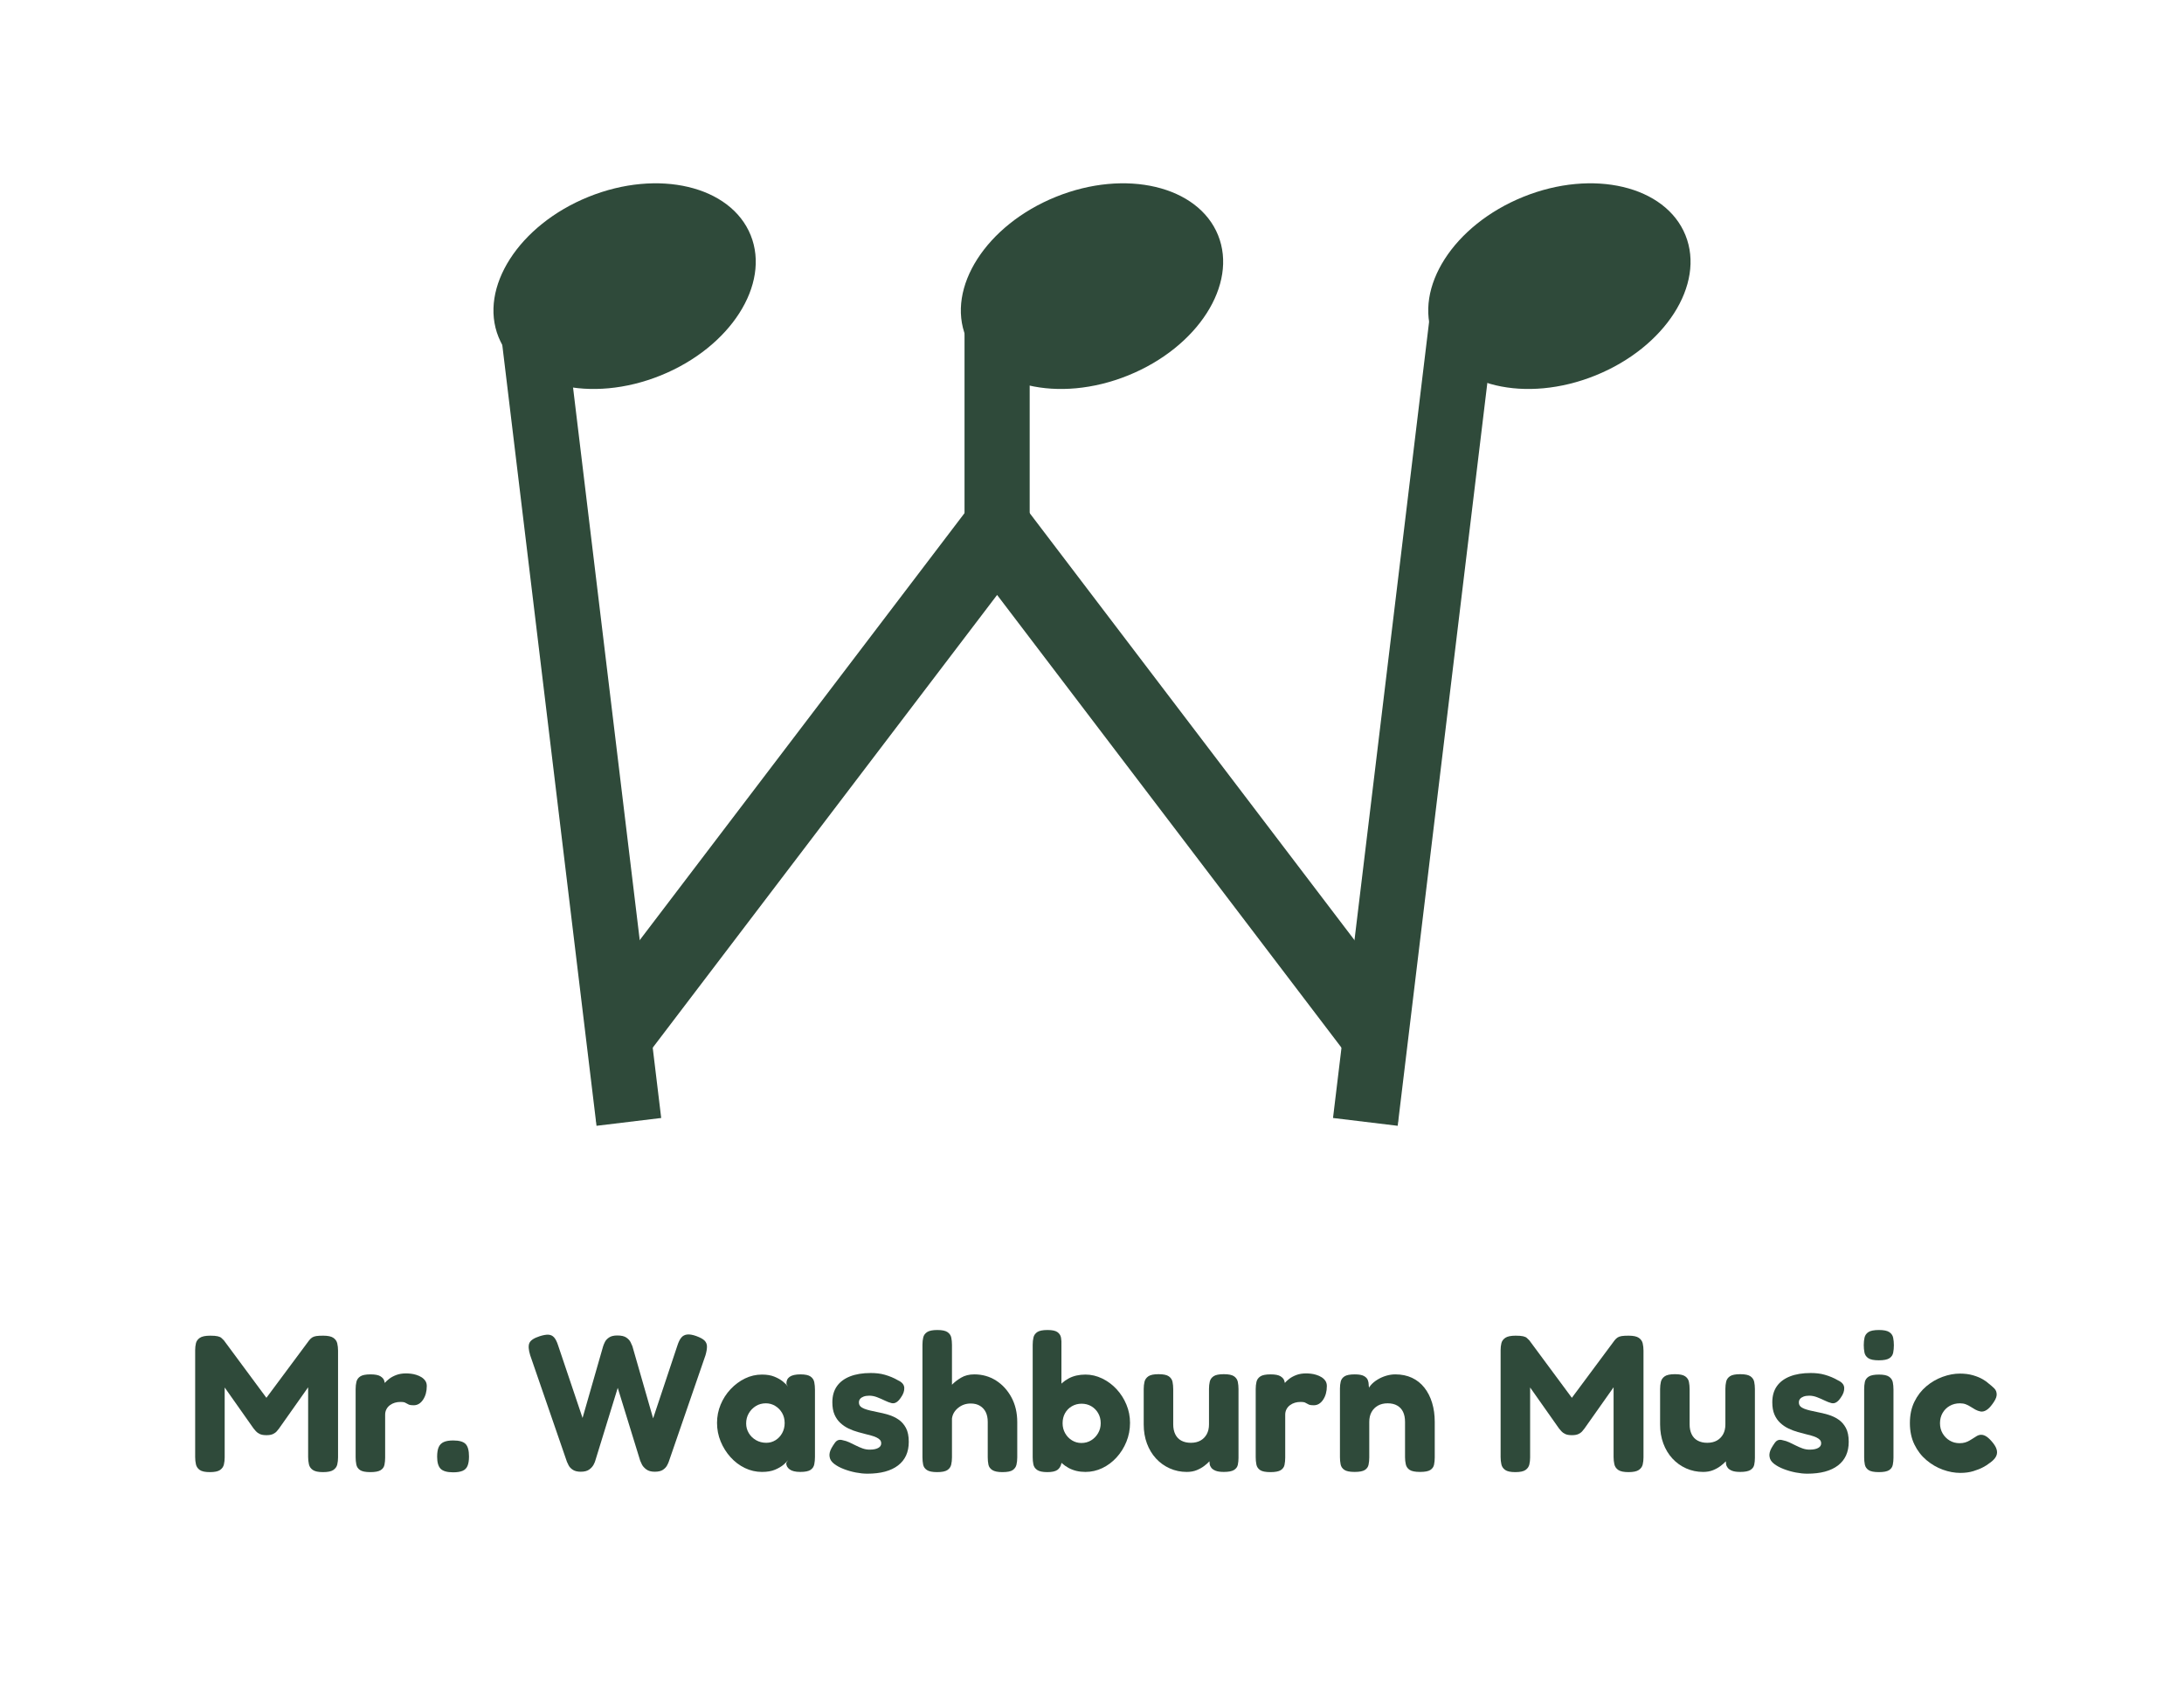
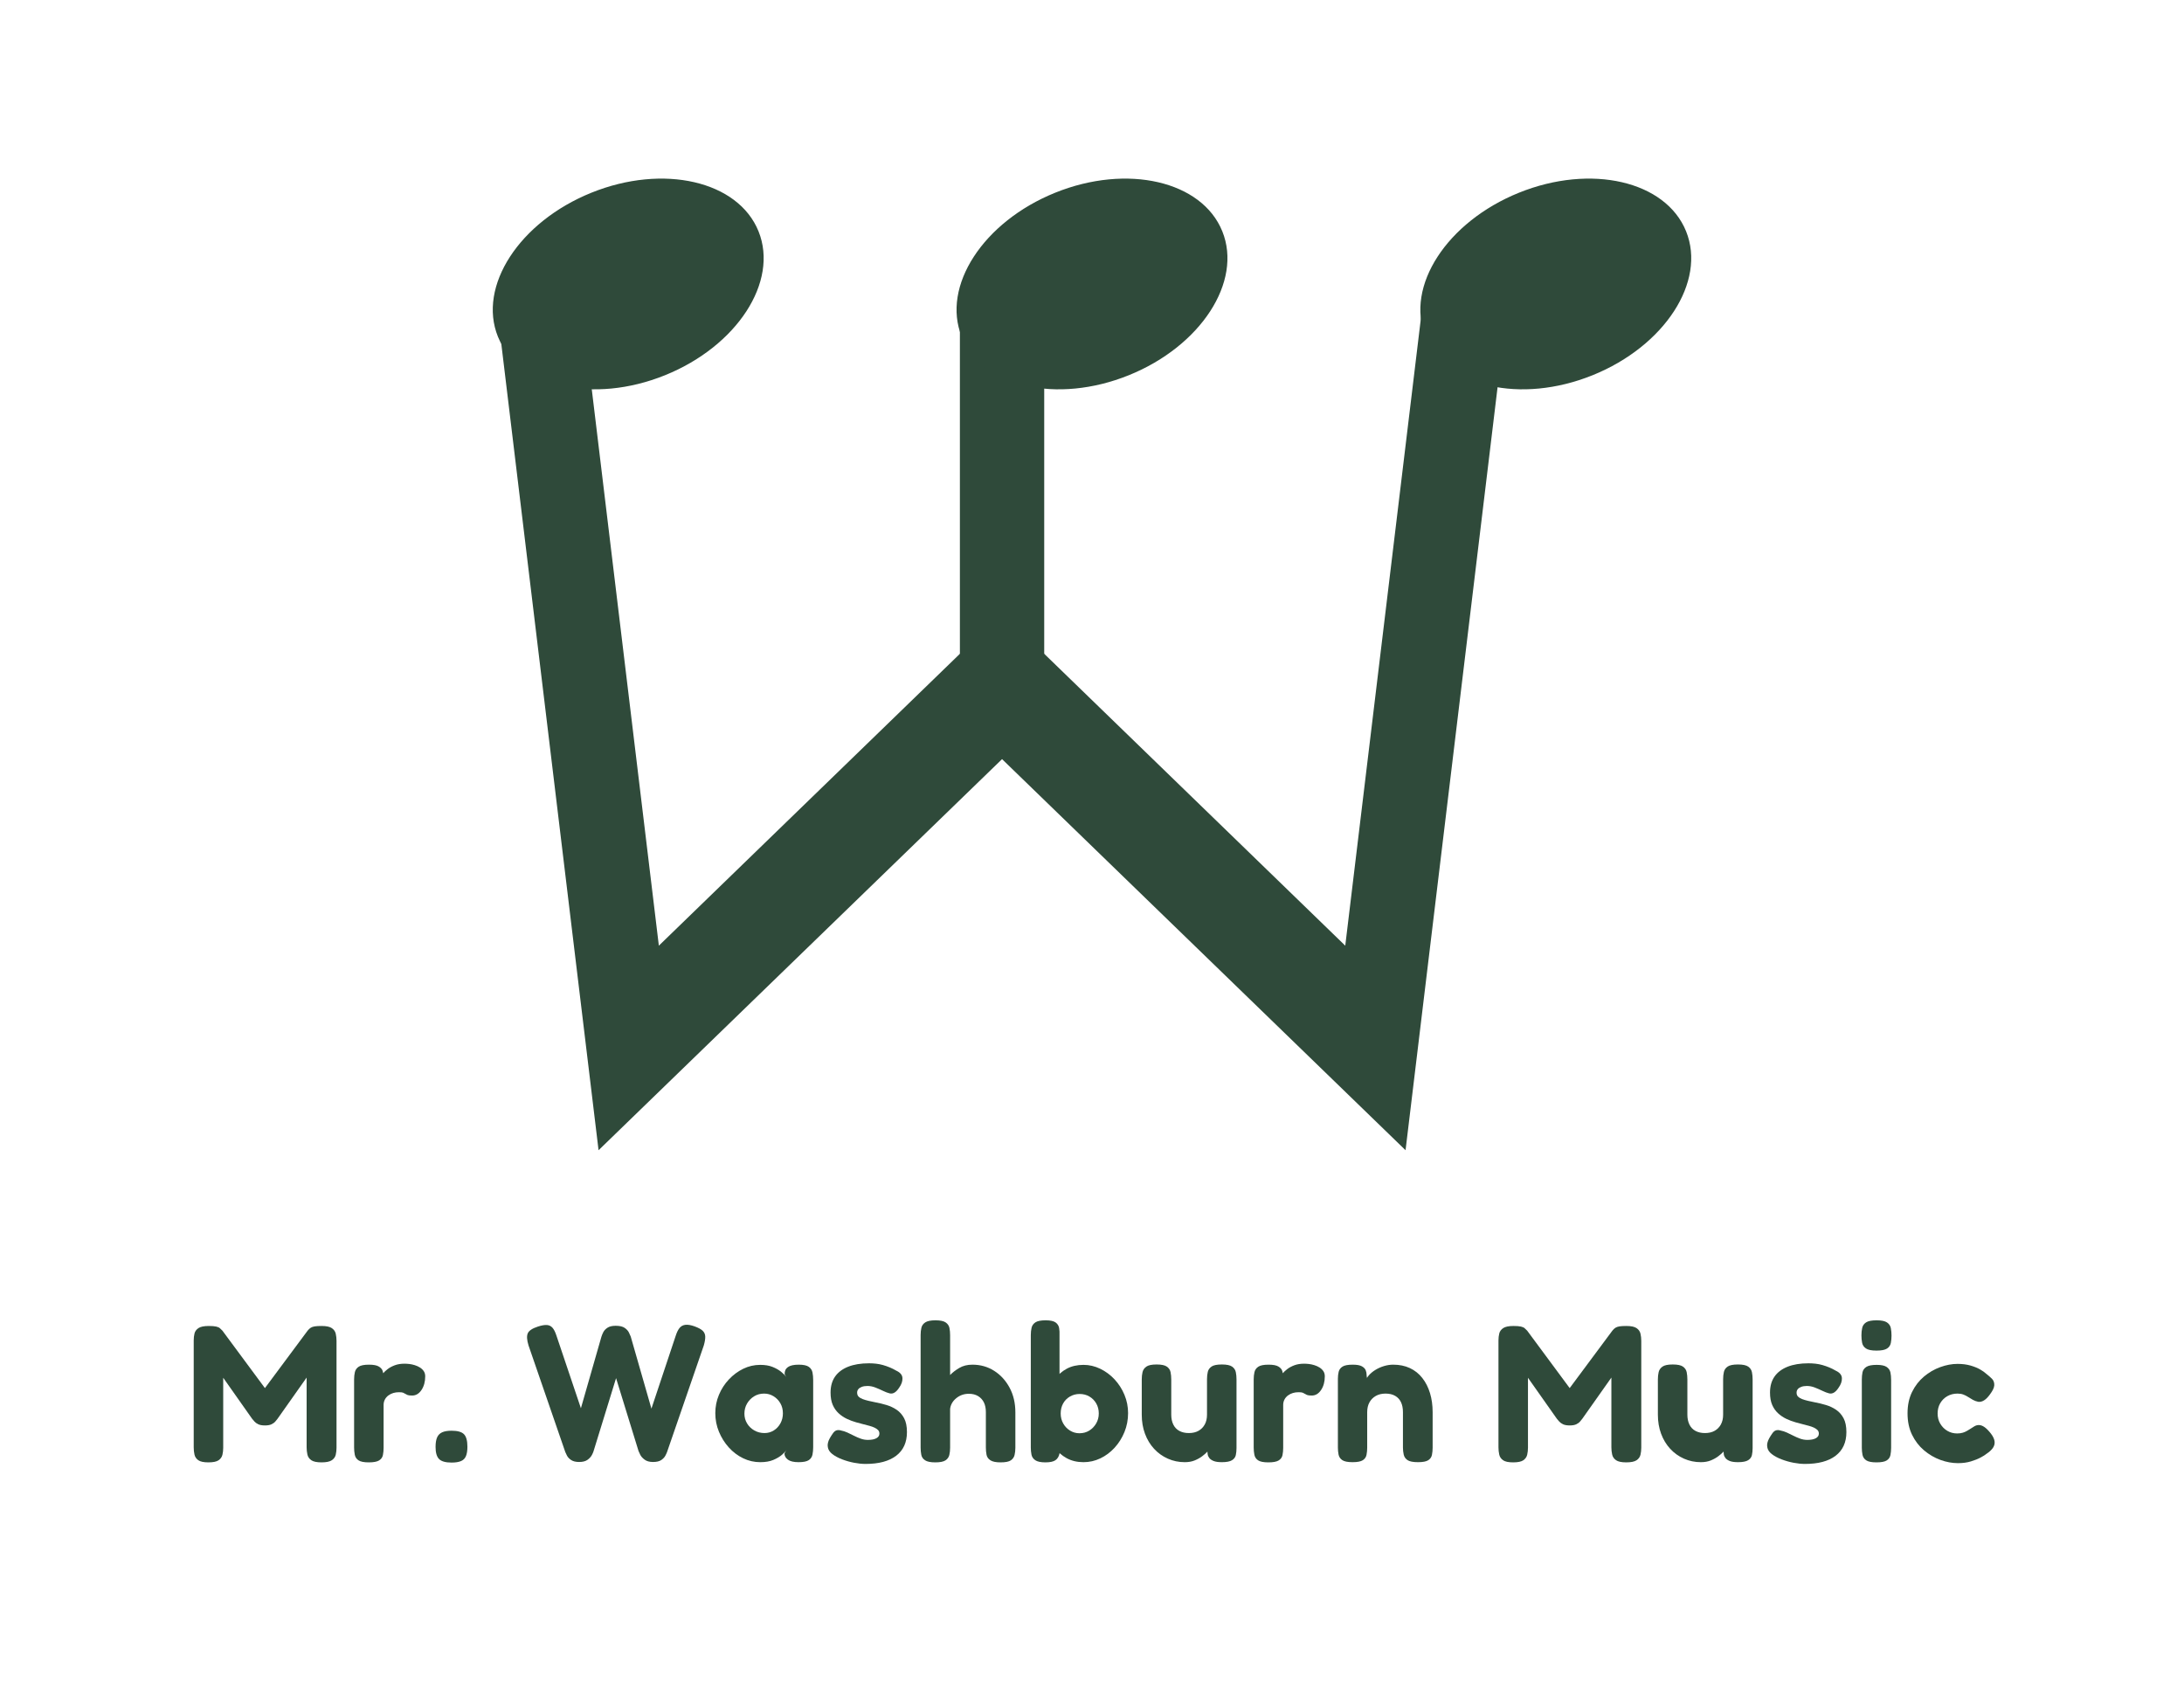
- <svg xmlns="http://www.w3.org/2000/svg" viewBox="0 0 1542 1201" role="img" aria-label="Mr. Washburn Music">
+ <svg xmlns="http://www.w3.org/2000/svg" viewBox="0 0 1554 1202" role="img" aria-label="Mr. Washburn Music">
  <g transform="translate(132 132)">
-     <g transform="translate(213 0)">
-       <path d="M76 572 L359 200 L642 572 L642 660 L359 288 L76 660 Z" fill="#2F4A3A" />
-       <line x1="29" y1="80" x2="99" y2="660" stroke="#2F4A3A" stroke-width="46" />
-       <ellipse cx="96" cy="70" rx="96" ry="68" fill="#2F4A3A" transform="rotate(-22 96 70)" />
-       <line x1="359" y1="80" x2="359" y2="288" stroke="#2F4A3A" stroke-width="46" />
-       <ellipse cx="426" cy="70" rx="96" ry="68" fill="#2F4A3A" transform="rotate(-22 426 70)" />
-       <line x1="689" y1="80" x2="619" y2="660" stroke="#2F4A3A" stroke-width="46" />
-       <ellipse cx="756" cy="70" rx="96" ry="68" fill="#2F4A3A" transform="rotate(-22 756 70)" />
+     <g transform="translate(215 0)">
+       <path d="M65.8 76.4 L6.2 83.6 L78.9 686.2 L366.0 408.0 L653.1 686.2 L725.8 83.6 L666.2 76.4 L610.2 540.7 L366.0 304.0 L121.8 540.7 Z" fill="#2F4A3A" />
+       <line x1="366" y1="80" x2="366" y2="356" stroke="#2F4A3A" stroke-width="60" />
+       <ellipse cx="100" cy="70" rx="100" ry="70" fill="#2F4A3A" transform="rotate(-22 100 70)" />
+       <ellipse cx="430" cy="70" rx="100" ry="70" fill="#2F4A3A" transform="rotate(-22 430 70)" />
+       <ellipse cx="760" cy="70" rx="100" ry="70" fill="#2F4A3A" transform="rotate(-22 760 70)" />
    </g>
-     <g transform="translate(0 906) scale(0.138 -0.138)">
+     <g transform="translate(0 907) scale(0.139 -0.139)">
      <path transform="translate(0 0)" d="M117 -9Q81 -9 65.5 2.0Q50 13 46.0 30.5Q42 48 42 68V615Q42 634 46.0 650.5Q50 667 66.0 678.0Q82 689 119 689Q144 689 157.0 686.0Q170 683 176.0 677.5Q182 672 189 665L414 361H399L625 665Q633 675 641.0 680.0Q649 685 661.5 687.0Q674 689 697 689Q733 689 749.0 678.0Q765 667 769.0 649.5Q773 632 773 613V66Q773 47 769.0 30.0Q765 13 749.0 2.0Q733 -9 696 -9Q660 -9 644.0 2.0Q628 13 624.0 31.0Q620 49 620 68V425L471 214Q467 209 460.0 200.5Q453 192 440.5 186.0Q428 180 407 180Q385 180 372.5 186.0Q360 192 353.0 200.0Q346 208 341 214L193 424V66Q193 47 189.0 30.0Q185 13 169.5 2.0Q154 -9 117 -9Z" fill="#2F4A3A" />
      <path transform="translate(822 0)" d="M116 -9Q79 -9 63.5 1.5Q48 12 44.5 30.0Q41 48 41 67V416Q41 436 45.0 453.0Q49 470 64.5 480.5Q80 491 117 491Q152 491 167.5 481.5Q183 472 187.0 459.5Q191 447 191 438L179 432Q181 436 189.5 446.5Q198 457 213.0 468.5Q228 480 249.5 488.0Q271 496 299 496Q310 496 323.5 494.5Q337 493 351.5 488.5Q366 484 378.0 476.5Q390 469 397.5 458.0Q405 447 405 431Q405 390 386.0 361.5Q367 333 338 333Q321 333 314.0 336.0Q307 339 302.5 342.0Q298 345 292.0 347.5Q286 350 270 350Q255 350 241.5 346.0Q228 342 216.5 333.5Q205 325 198.5 312.5Q192 300 192 285V65Q192 46 188.5 28.5Q185 11 169.0 1.0Q153 -9 116 -9Z" fill="#2F4A3A" />
      <path transform="translate(1253 0)" d="M109 -10Q63 -10 45.0 8.0Q27 26 27 70Q27 101 35.0 119.0Q43 137 61.0 145.0Q79 153 109 153Q155 153 172.5 135.0Q190 117 190 71Q190 41 182.5 23.0Q175 5 157.0 -2.5Q139 -10 109 -10Z" fill="#2F4A3A" />
      <path transform="translate(1728 0)" d="M287 -7Q261 -7 246.0 3.0Q231 13 224.5 26.0Q218 39 216 44L28 589Q15 631 24.0 651.5Q33 672 76 686Q104 695 121.5 694.0Q139 693 150.5 680.0Q162 667 171 639L296 268L401 634Q404 644 410.5 657.0Q417 670 432.0 680.0Q447 690 474 690Q505 690 520.5 679.0Q536 668 542.0 655.0Q548 642 551 635L657 266L781 638Q790 666 801.5 679.5Q813 693 831.5 695.0Q850 697 878 687Q908 676 920.0 664.0Q932 652 932.5 634.5Q933 617 925 589L737 44Q735 38 728.5 25.5Q722 13 707.5 3.0Q693 -7 665 -7Q638 -7 622.0 5.0Q606 17 599.5 30.5Q593 44 591 49L476 422L361 49Q360 44 353.0 30.0Q346 16 330.5 4.5Q315 -7 287 -7Z" fill="#2F4A3A" />
      <path transform="translate(2689 0)" d="M449 -8Q412 -8 394.5 5.0Q377 18 377 37L387 54Q381 44 364.0 29.5Q347 15 320.0 3.5Q293 -8 253 -8Q207 -8 165.5 12.0Q124 32 92.0 67.5Q60 103 41.5 148.0Q23 193 23 243Q23 292 41.5 336.5Q60 381 92.5 415.5Q125 450 166.0 470.0Q207 490 253 490Q290 490 316.0 479.5Q342 469 359.5 455.0Q377 441 386 428L378 442Q377 466 394.5 478.5Q412 491 450 491Q486 491 501.5 480.0Q517 469 520.5 451.0Q524 433 524 413V68Q524 49 520.5 31.0Q517 13 501.5 2.5Q486 -8 449 -8ZM275 141Q301 141 322.5 154.5Q344 168 356.5 191.0Q369 214 369 242Q369 271 356.0 293.5Q343 316 321.0 329.5Q299 343 273 343Q244 343 221.5 329.0Q199 315 185.5 292.0Q172 269 172 240Q172 213 185.5 190.5Q199 168 222.5 154.5Q246 141 275 141Z" fill="#2F4A3A" />
      <path transform="translate(3260 0)" d="M221 -17Q194 -17 162.5 -11.0Q131 -5 101.0 6.5Q71 18 51.0 33.5Q31 49 28 69Q26 79 28.5 90.5Q31 102 38.0 114.5Q45 127 55 141Q63 152 73.0 155.0Q83 158 96 154Q112 151 128.5 143.5Q145 136 161.5 127.5Q178 119 196.0 112.5Q214 106 233 106Q261 106 276.5 114.5Q292 123 292 138Q292 149 285.5 156.0Q279 163 267.5 168.5Q256 174 241.0 178.0Q226 182 208.5 186.5Q191 191 173 196Q148 203 125.0 214.0Q102 225 83.0 242.5Q64 260 53.0 285.5Q42 311 42 348Q42 397 65.0 430.0Q88 463 132.0 480.5Q176 498 239 498Q257 498 275.0 496.0Q293 494 310.5 489.0Q328 484 345.0 477.0Q362 470 379 460Q409 446 410.0 422.0Q411 398 393 373Q382 356 370.0 348.5Q358 341 345 344Q329 348 310.5 357.0Q292 366 271.5 374.0Q251 382 231 382Q214 382 202.0 377.5Q190 373 184.0 365.5Q178 358 178 348Q178 335 185.5 327.5Q193 320 206.0 315.0Q219 310 236.0 306.0Q253 302 273 298Q300 293 328.5 284.5Q357 276 380.5 260.0Q404 244 418.5 217.0Q433 190 433 146Q433 67 378.0 25.0Q323 -17 221 -17Z" fill="#2F4A3A" />
      <path transform="translate(3726 0)" d="M112 -9Q76 -9 60.0 1.5Q44 12 40.5 29.5Q37 47 37 67V643Q37 663 41.0 680.0Q45 697 61.0 707.5Q77 718 113 718Q150 718 165.5 707.0Q181 696 184.5 679.0Q188 662 188 642V438Q206 457 234.5 474.0Q263 491 302 491Q364 491 413.5 459.5Q463 428 492.5 373.0Q522 318 522 247V66Q522 46 518.0 29.0Q514 12 499.0 1.5Q484 -9 446 -9Q411 -9 394.5 1.5Q378 12 374.5 29.5Q371 47 371 67V248Q371 277 361.0 297.5Q351 318 331.5 330.0Q312 342 284 342Q247 342 219.5 319.5Q192 297 188 265V66Q188 46 184.0 29.0Q180 12 164.5 1.5Q149 -9 112 -9Z" fill="#2F4A3A" />
      <path transform="translate(4288 0)" d="M309 -8Q260 -8 222.5 12.5Q185 33 160.5 68.0Q136 103 123.5 148.0Q111 193 112 244Q112 293 125.0 338.0Q138 383 162.5 417.0Q187 451 223.5 470.5Q260 490 309 490Q353 490 394.5 470.0Q436 450 468.0 415.5Q500 381 518.5 336.5Q537 292 537 243Q537 192 518.5 146.5Q500 101 468.0 66.0Q436 31 395.0 11.5Q354 -8 309 -8ZM288 140Q316 140 338.0 153.5Q360 167 373.5 190.0Q387 213 387 241Q387 270 374.0 292.5Q361 315 339.0 328.0Q317 341 289 341Q262 341 239.5 328.0Q217 315 204.5 292.5Q192 270 192 241Q192 213 205.0 190.0Q218 167 240.0 153.5Q262 140 288 140ZM114 -9Q78 -9 62.0 2.0Q46 13 42.5 30.5Q39 48 39 67V642Q39 663 43.0 680.0Q47 697 62.5 707.5Q78 718 115 718Q151 718 166.0 707.0Q181 696 184.0 678.5Q187 661 186 642V36Q181 13 165.0 2.0Q149 -9 114 -9Z" fill="#2F4A3A" />
      <path transform="translate(4859 0)" d="M256 -8Q210 -8 169.5 10.0Q129 28 99.0 60.5Q69 93 52.5 137.5Q36 182 36 235V416Q36 436 40.0 453.0Q44 470 59.5 481.0Q75 492 112 492Q149 492 164.5 481.0Q180 470 183.5 452.5Q187 435 187 415V235Q187 206 197.5 184.5Q208 163 228.5 152.0Q249 141 277 141Q306 141 326.5 152.5Q347 164 358.5 185.0Q370 206 370 235V417Q370 437 374.0 454.0Q378 471 393.5 481.5Q409 492 446 492Q483 492 498.5 481.0Q514 470 517.5 452.5Q521 435 521 416V64Q521 45 517.5 28.5Q514 12 498.0 2.0Q482 -8 446 -8Q419 -8 404.0 -2.0Q389 4 382.0 13.0Q375 22 373.5 32.0Q372 42 372 50L385 61Q382 57 372.0 46.0Q362 35 345.5 22.5Q329 10 307.0 1.0Q285 -8 256 -8Z" fill="#2F4A3A" />
      <path transform="translate(5427 0)" d="M116 -9Q79 -9 63.5 1.5Q48 12 44.5 30.0Q41 48 41 67V416Q41 436 45.0 453.0Q49 470 64.5 480.5Q80 491 117 491Q152 491 167.5 481.5Q183 472 187.0 459.5Q191 447 191 438L179 432Q181 436 189.5 446.5Q198 457 213.0 468.5Q228 480 249.5 488.0Q271 496 299 496Q310 496 323.5 494.5Q337 493 351.5 488.5Q366 484 378.0 476.5Q390 469 397.5 458.0Q405 447 405 431Q405 390 386.0 361.5Q367 333 338 333Q321 333 314.0 336.0Q307 339 302.5 342.0Q298 345 292.0 347.5Q286 350 270 350Q255 350 241.5 346.0Q228 342 216.5 333.5Q205 325 198.5 312.5Q192 300 192 285V65Q192 46 188.5 28.5Q185 11 169.0 1.0Q153 -9 116 -9Z" fill="#2F4A3A" />
      <path transform="translate(5858 0)" d="M116 -8Q79 -8 63.5 2.5Q48 13 44.5 30.5Q41 48 41 67V419Q41 438 45.0 454.5Q49 471 64.5 481.0Q80 491 117 491Q149 491 164.0 482.5Q179 474 183.5 462.0Q188 450 188.0 439.5Q188 429 190 425L184 406Q186 421 199.5 436.5Q213 452 233.5 464.5Q254 477 277.5 484.0Q301 491 324 491Q372 491 409.5 473.5Q447 456 473.0 423.0Q499 390 512.5 345.5Q526 301 526 248V66Q526 47 522.5 29.5Q519 12 503.5 2.0Q488 -8 451 -8Q413 -8 397.5 2.5Q382 13 378.0 30.5Q374 48 374 67V248Q374 278 364.0 299.0Q354 320 334.0 331.5Q314 343 285 343Q256 343 235.0 331.0Q214 319 202.5 298.0Q191 277 191 248V66Q191 47 187.5 29.5Q184 12 168.5 2.0Q153 -8 116 -8Z" fill="#2F4A3A" />
      <path transform="translate(6679 0)" d="M117 -9Q81 -9 65.5 2.0Q50 13 46.0 30.5Q42 48 42 68V615Q42 634 46.0 650.5Q50 667 66.0 678.0Q82 689 119 689Q144 689 157.0 686.0Q170 683 176.0 677.5Q182 672 189 665L414 361H399L625 665Q633 675 641.0 680.0Q649 685 661.5 687.0Q674 689 697 689Q733 689 749.0 678.0Q765 667 769.0 649.5Q773 632 773 613V66Q773 47 769.0 30.0Q765 13 749.0 2.0Q733 -9 696 -9Q660 -9 644.0 2.0Q628 13 624.0 31.0Q620 49 620 68V425L471 214Q467 209 460.0 200.5Q453 192 440.5 186.0Q428 180 407 180Q385 180 372.5 186.0Q360 192 353.0 200.0Q346 208 341 214L193 424V66Q193 47 189.0 30.0Q185 13 169.5 2.0Q154 -9 117 -9Z" fill="#2F4A3A" />
      <path transform="translate(7501 0)" d="M256 -8Q210 -8 169.5 10.0Q129 28 99.0 60.5Q69 93 52.5 137.5Q36 182 36 235V416Q36 436 40.0 453.0Q44 470 59.5 481.0Q75 492 112 492Q149 492 164.5 481.0Q180 470 183.5 452.5Q187 435 187 415V235Q187 206 197.5 184.5Q208 163 228.5 152.0Q249 141 277 141Q306 141 326.5 152.5Q347 164 358.5 185.0Q370 206 370 235V417Q370 437 374.0 454.0Q378 471 393.5 481.5Q409 492 446 492Q483 492 498.5 481.0Q514 470 517.5 452.5Q521 435 521 416V64Q521 45 517.5 28.5Q514 12 498.0 2.0Q482 -8 446 -8Q419 -8 404.0 -2.0Q389 4 382.0 13.0Q375 22 373.5 32.0Q372 42 372 50L385 61Q382 57 372.0 46.0Q362 35 345.5 22.5Q329 10 307.0 1.0Q285 -8 256 -8Z" fill="#2F4A3A" />
      <path transform="translate(8069 0)" d="M221 -17Q194 -17 162.5 -11.0Q131 -5 101.0 6.5Q71 18 51.0 33.5Q31 49 28 69Q26 79 28.5 90.5Q31 102 38.0 114.5Q45 127 55 141Q63 152 73.0 155.0Q83 158 96 154Q112 151 128.5 143.5Q145 136 161.5 127.5Q178 119 196.0 112.5Q214 106 233 106Q261 106 276.5 114.5Q292 123 292 138Q292 149 285.5 156.0Q279 163 267.5 168.5Q256 174 241.0 178.0Q226 182 208.5 186.5Q191 191 173 196Q148 203 125.0 214.0Q102 225 83.0 242.5Q64 260 53.0 285.5Q42 311 42 348Q42 397 65.0 430.0Q88 463 132.0 480.5Q176 498 239 498Q257 498 275.0 496.0Q293 494 310.5 489.0Q328 484 345.0 477.0Q362 470 379 460Q409 446 410.0 422.0Q411 398 393 373Q382 356 370.0 348.5Q358 341 345 344Q329 348 310.5 357.0Q292 366 271.5 374.0Q251 382 231 382Q214 382 202.0 377.5Q190 373 184.0 365.5Q178 358 178 348Q178 335 185.5 327.5Q193 320 206.0 315.0Q219 310 236.0 306.0Q253 302 273 298Q300 293 328.5 284.5Q357 276 380.5 260.0Q404 244 418.5 217.0Q433 190 433 146Q433 67 378.0 25.0Q323 -17 221 -17Z" fill="#2F4A3A" />
      <path transform="translate(8535 0)" d="M121 -9Q84 -9 68.5 1.5Q53 12 49.5 29.5Q46 47 46 66V415Q46 435 49.5 452.0Q53 469 69.0 479.5Q85 490 122 490Q158 490 173.5 479.0Q189 468 192.5 451.0Q196 434 196 413V65Q196 46 192.5 28.5Q189 11 173.5 1.0Q158 -9 121 -9ZM121 563Q83 563 67.0 574.0Q51 585 47.5 603.0Q44 621 44 641Q44 662 48.0 679.5Q52 697 68.0 707.5Q84 718 122 718Q159 718 175.0 707.0Q191 696 194.5 678.0Q198 660 198 640Q198 620 194.5 602.0Q191 584 175.0 573.5Q159 563 121 563Z" fill="#2F4A3A" />
      <path transform="translate(8785 0)" d="M288 -13Q244 -13 198.5 3.5Q153 20 114.5 52.5Q76 85 53.0 132.5Q30 180 30 242Q30 304 53.0 351.0Q76 398 114.0 430.0Q152 462 197.5 478.5Q243 495 286 495Q323 495 352.5 486.5Q382 478 402.5 466.0Q423 454 432 445Q449 432 462.0 419.0Q475 406 474 385Q473 374 467.0 362.5Q461 351 452 339Q422 297 392 301Q377 304 364.5 311.0Q352 318 340.5 325.5Q329 333 316.0 338.0Q303 343 286 343Q257 343 234.0 330.0Q211 317 197.5 294.0Q184 271 184 241Q184 212 197.5 189.0Q211 166 233.5 152.5Q256 139 284 139Q301 139 313.5 143.0Q326 147 335.0 152.5Q344 158 349 161Q361 169 372.0 175.5Q383 182 395 182Q409 182 424.0 171.5Q439 161 457 138Q473 117 475.5 99.0Q478 81 467.0 65.0Q456 49 433 34Q425 27 404.5 16.0Q384 5 354.5 -4.0Q325 -13 288 -13Z" fill="#2F4A3A" />
    </g>
  </g>
</svg>
